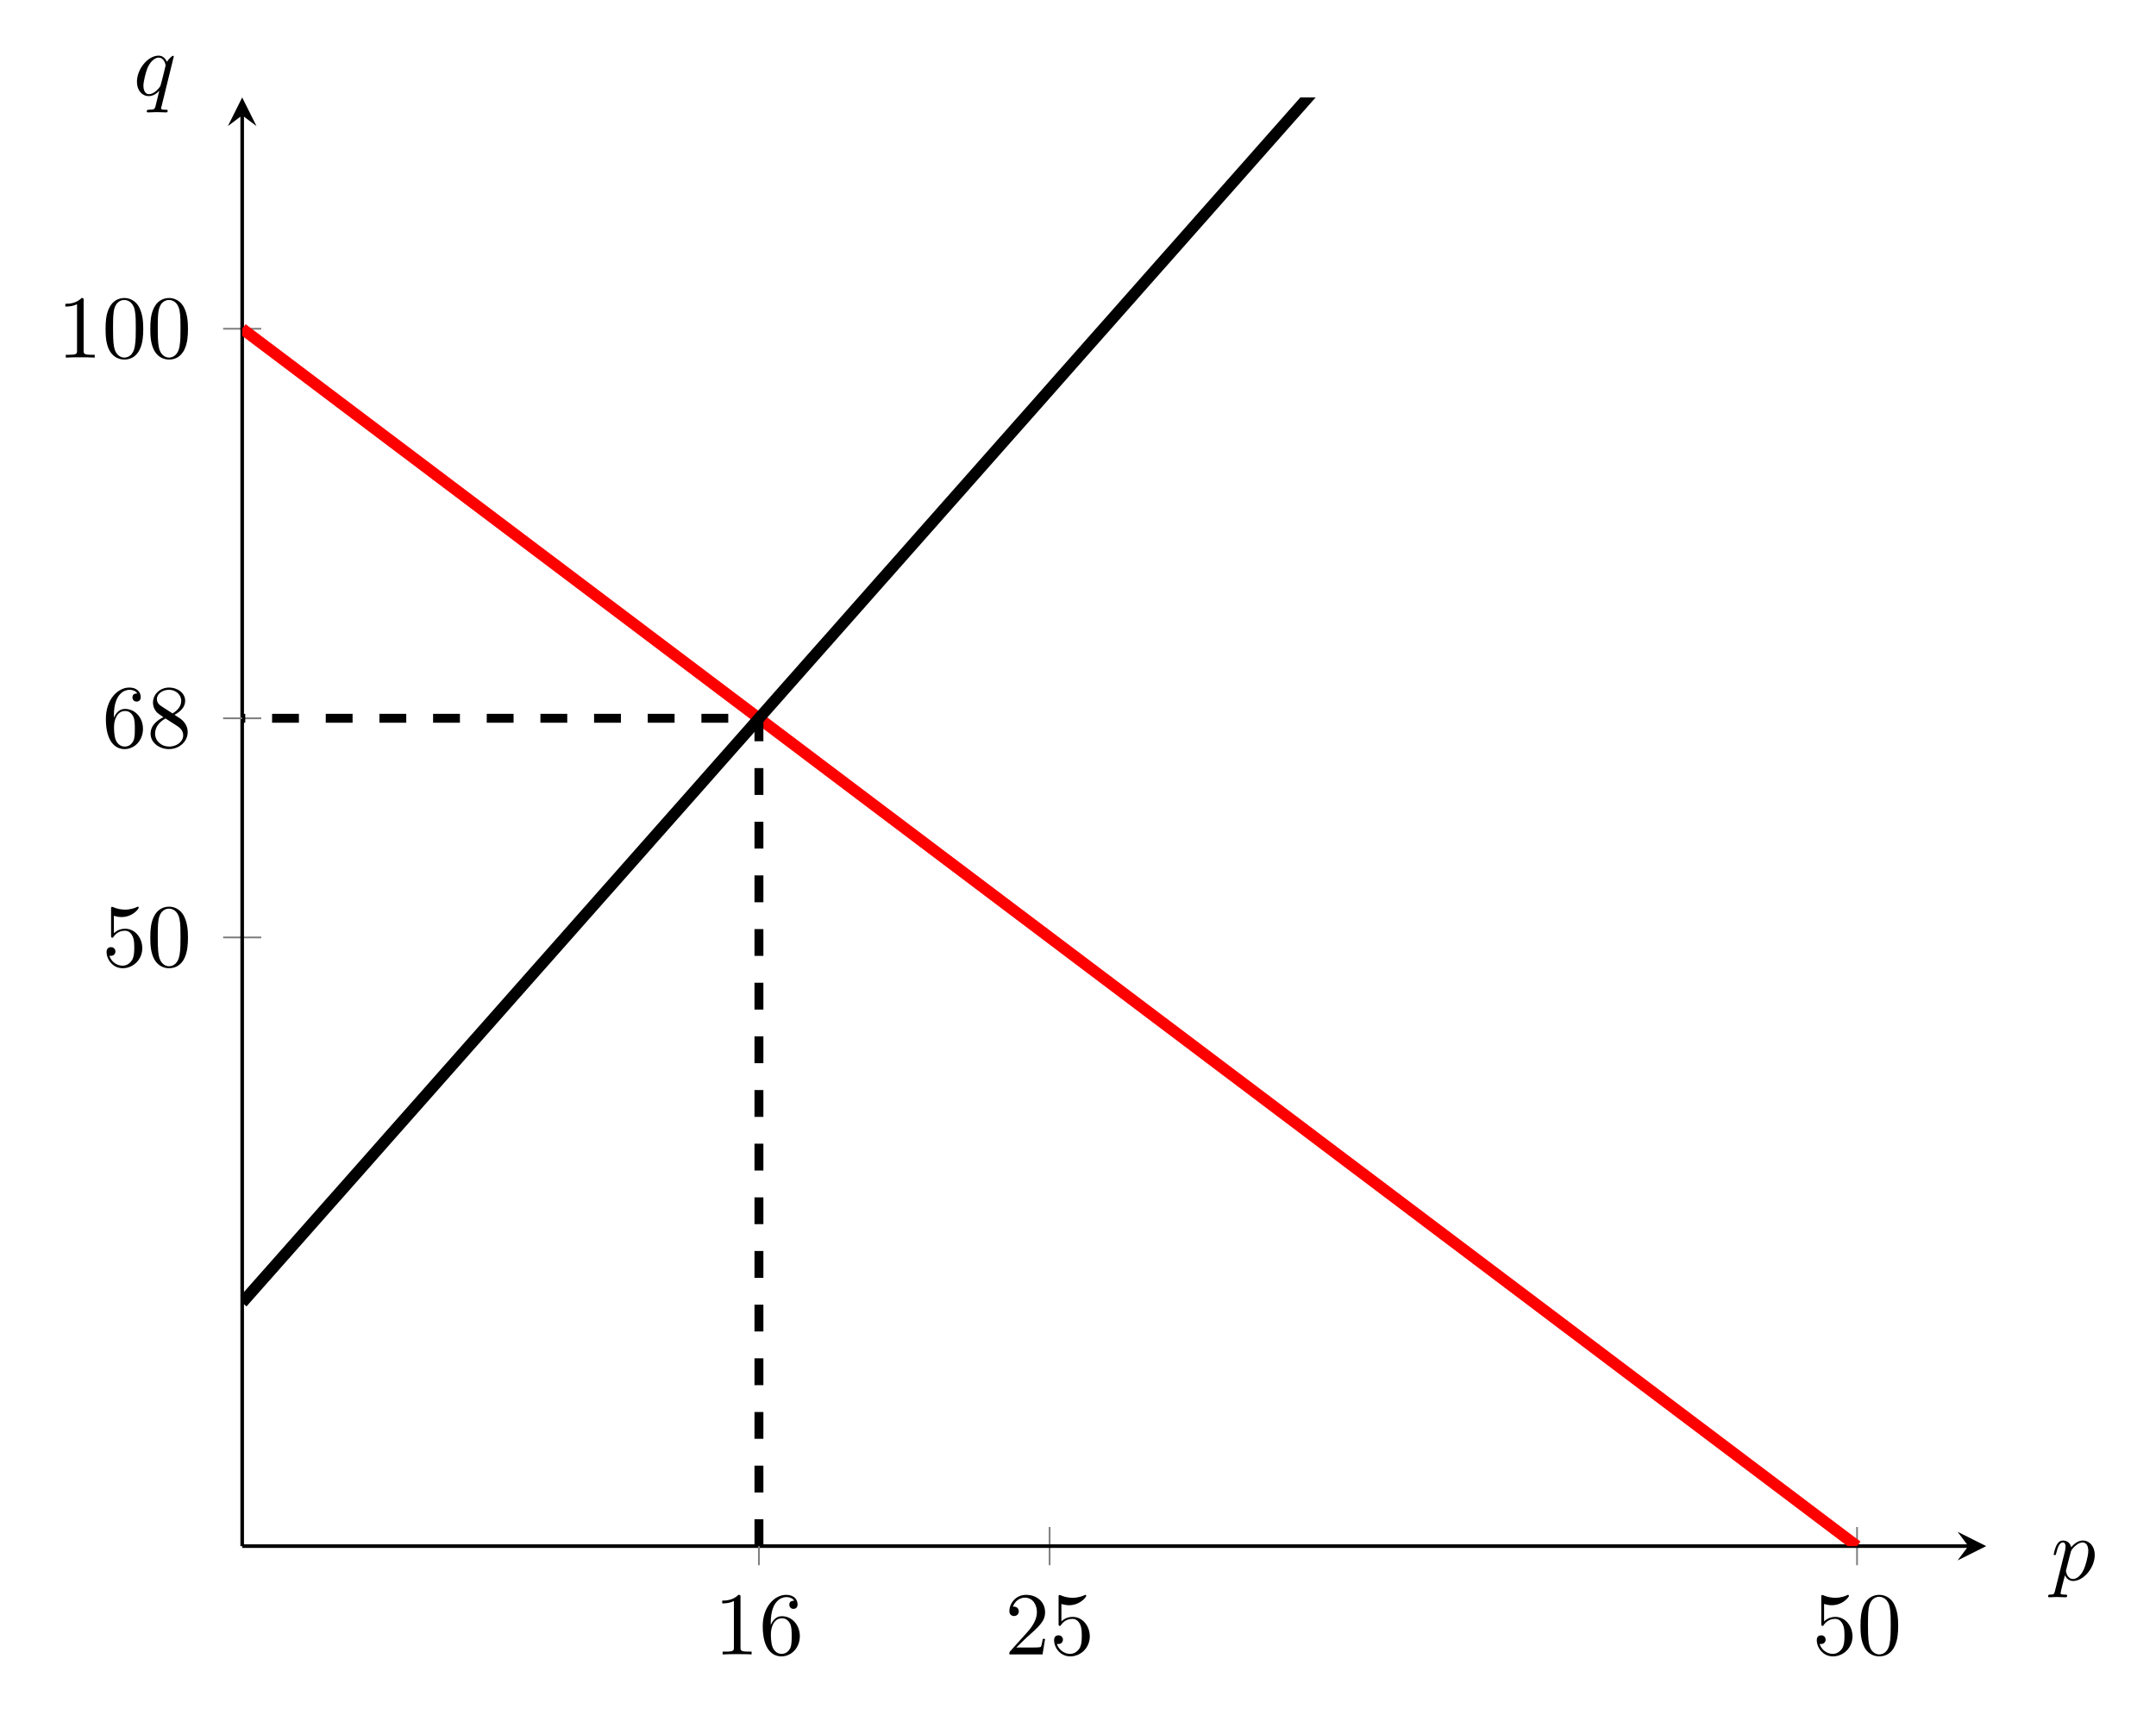
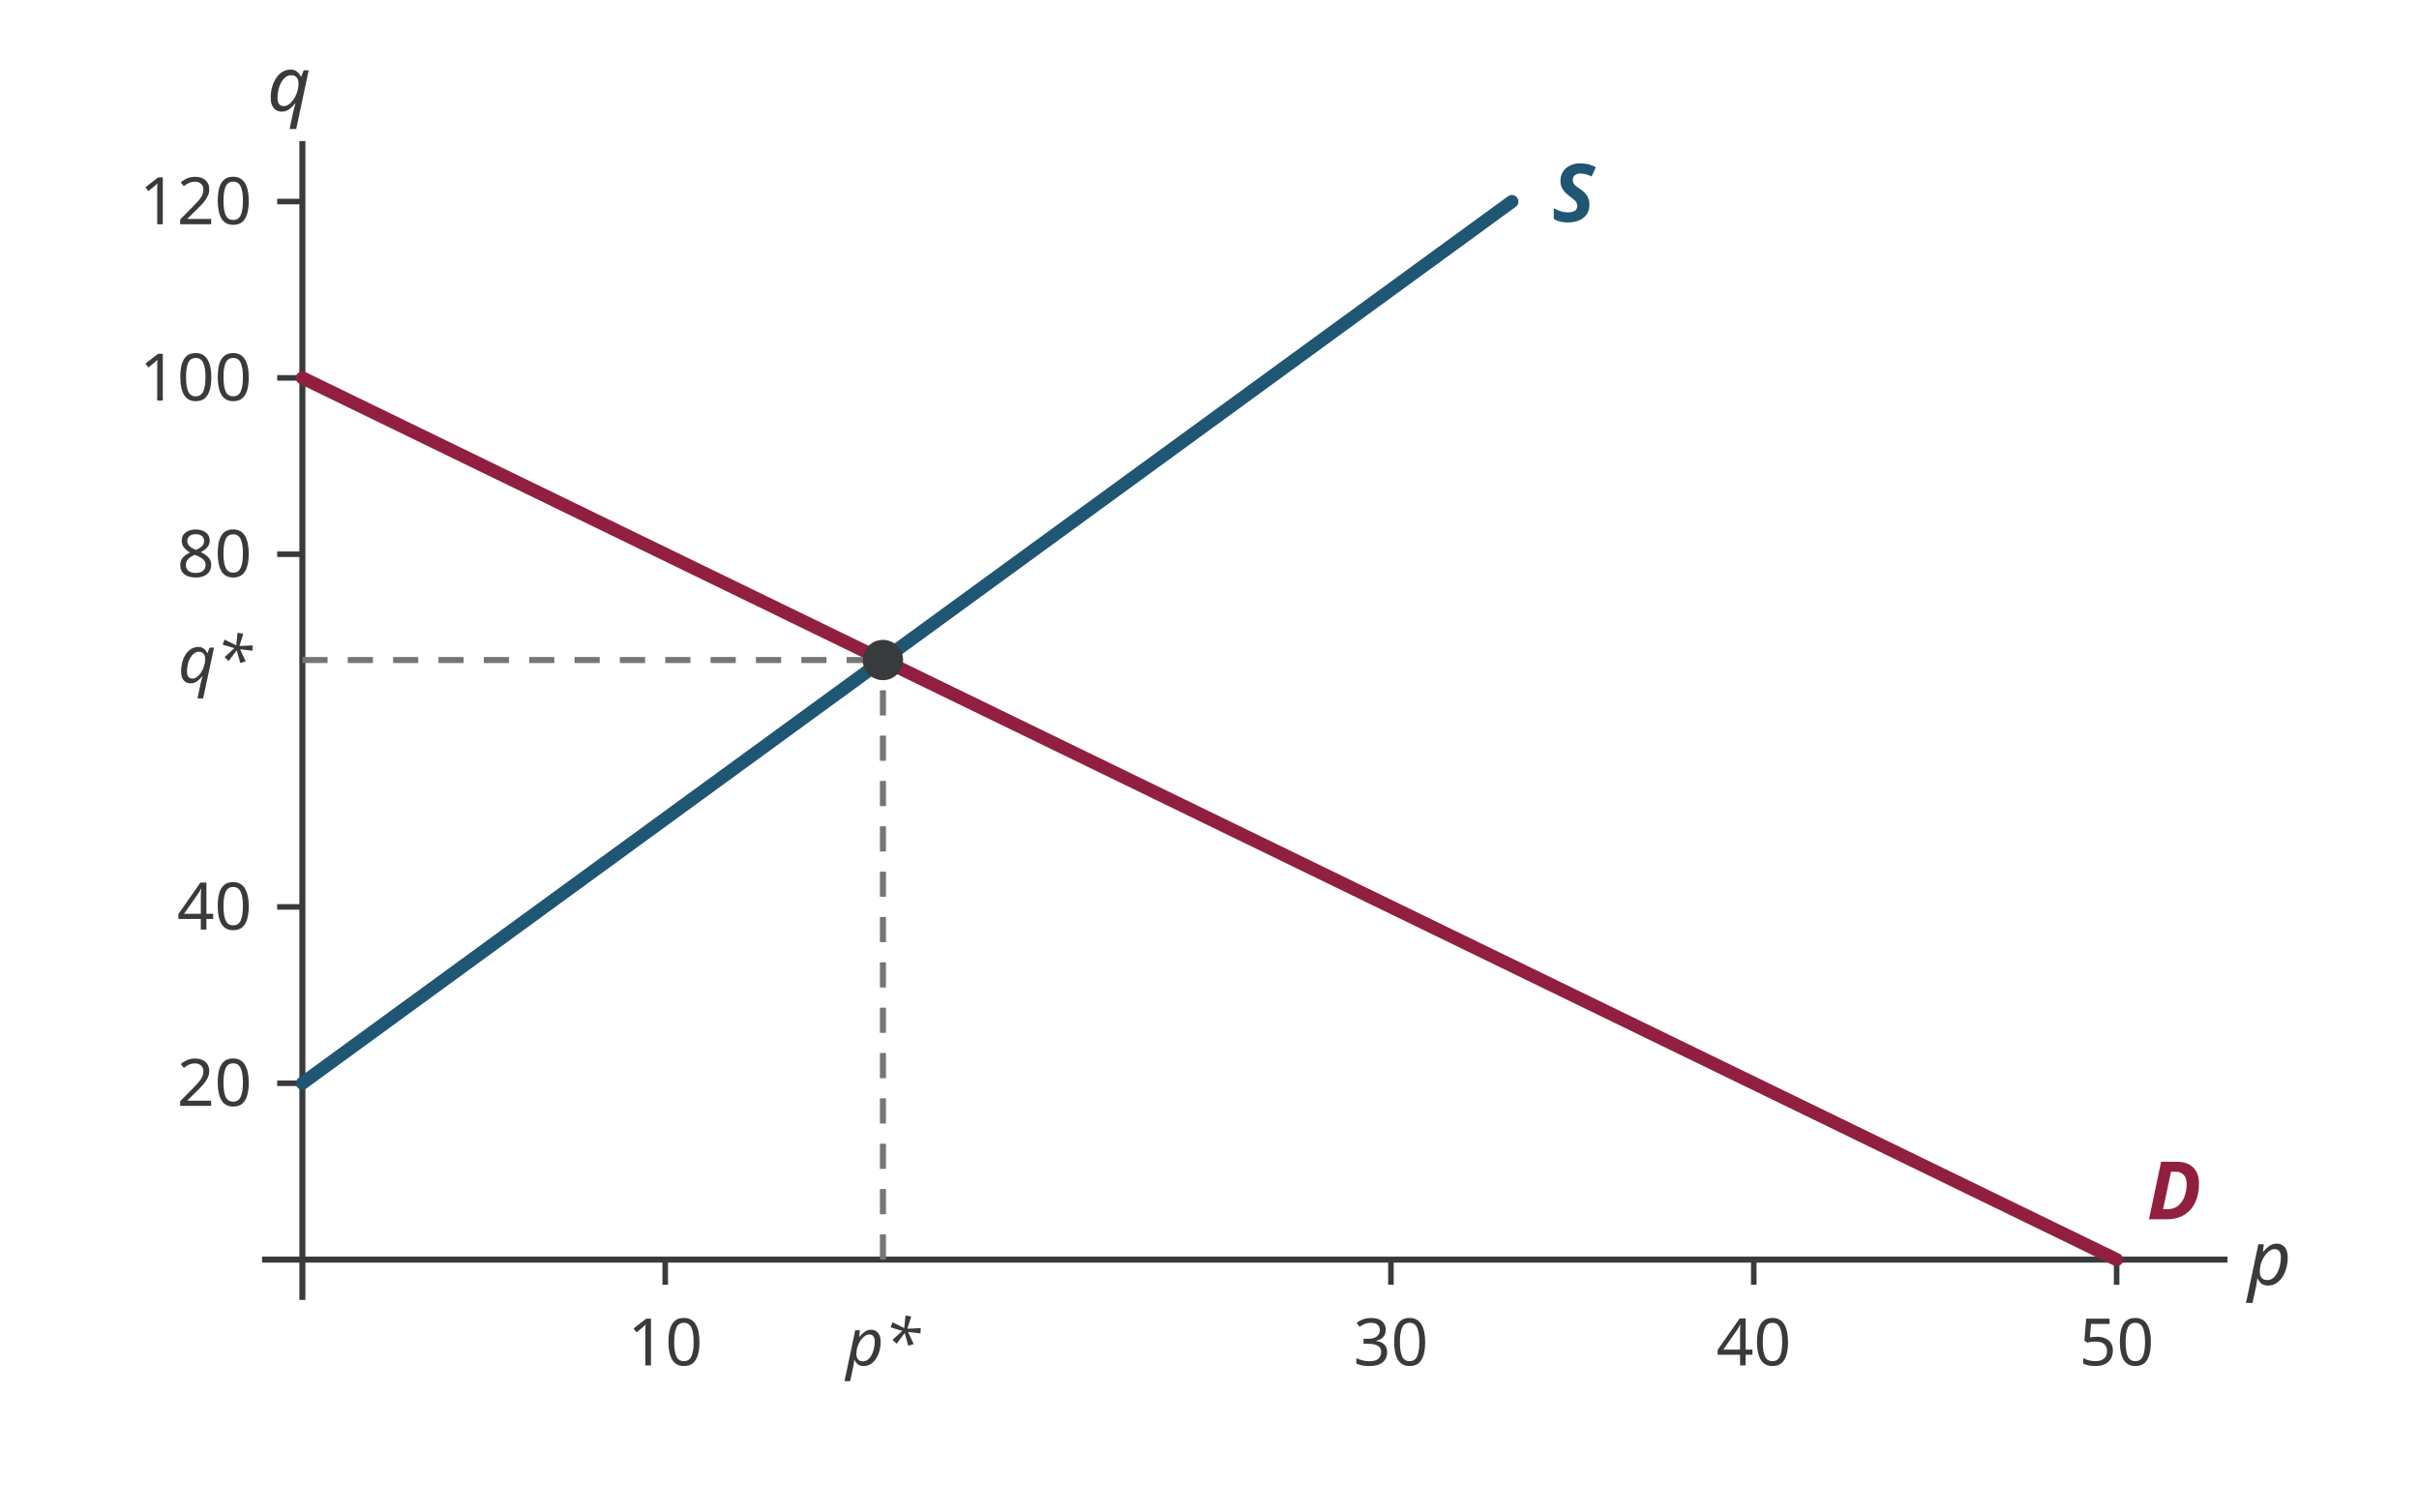
- <svg xmlns="http://www.w3.org/2000/svg" xmlns:xlink="http://www.w3.org/1999/xlink" width="239.694pt" height="190.63pt" viewBox="0 0 239.694 190.63">
-   <defs>
-     <g>
-       <g id="glyph-0-0">
-         <path d="M 1.266 -0.766 L 2.312 -1.781 C 3.859 -3.156 4.469 -3.703 4.469 -4.688 C 4.469 -5.828 3.562 -6.625 2.359 -6.625 C 1.234 -6.625 0.5 -5.703 0.5 -4.812 C 0.5 -4.266 1 -4.266 1.031 -4.266 C 1.188 -4.266 1.547 -4.375 1.547 -4.797 C 1.547 -5.047 1.359 -5.312 1.016 -5.312 C 0.938 -5.312 0.922 -5.312 0.891 -5.297 C 1.109 -5.938 1.656 -6.312 2.219 -6.312 C 3.125 -6.312 3.562 -5.5 3.562 -4.688 C 3.562 -3.891 3.062 -3.109 2.516 -2.5 L 0.609 -0.375 C 0.5 -0.266 0.5 -0.234 0.5 0 L 4.188 0 L 4.469 -1.734 L 4.219 -1.734 C 4.156 -1.438 4.094 -1 4 -0.844 C 3.922 -0.766 3.266 -0.766 3.047 -0.766 Z M 1.266 -0.766 " />
-       </g>
-       <g id="glyph-0-1">
-         <path d="M 4.469 -2 C 4.469 -3.188 3.641 -4.172 2.578 -4.172 C 2.094 -4.172 1.672 -4.016 1.312 -3.672 L 1.312 -5.609 C 1.516 -5.547 1.844 -5.469 2.156 -5.469 C 3.375 -5.469 4.078 -6.375 4.078 -6.516 C 4.078 -6.562 4.047 -6.625 3.969 -6.625 C 3.969 -6.625 3.938 -6.625 3.891 -6.594 C 3.703 -6.5 3.203 -6.297 2.547 -6.297 C 2.141 -6.297 1.688 -6.375 1.219 -6.578 C 1.141 -6.609 1.125 -6.609 1.109 -6.609 C 1 -6.609 1 -6.531 1 -6.375 L 1 -3.422 C 1 -3.25 1 -3.172 1.141 -3.172 C 1.219 -3.172 1.234 -3.203 1.266 -3.266 C 1.375 -3.422 1.75 -3.953 2.547 -3.953 C 3.078 -3.953 3.312 -3.5 3.406 -3.312 C 3.562 -2.953 3.578 -2.562 3.578 -2.062 C 3.578 -1.719 3.578 -1.125 3.344 -0.703 C 3.094 -0.312 2.734 -0.062 2.281 -0.062 C 1.547 -0.062 0.984 -0.594 0.812 -1.172 C 0.844 -1.156 0.875 -1.156 0.984 -1.156 C 1.312 -1.156 1.484 -1.406 1.484 -1.641 C 1.484 -1.875 1.312 -2.125 0.984 -2.125 C 0.844 -2.125 0.5 -2.062 0.5 -1.594 C 0.5 -0.75 1.188 0.219 2.297 0.219 C 3.453 0.219 4.469 -0.734 4.469 -2 Z M 4.469 -2 " />
-       </g>
-       <g id="glyph-0-2">
-         <path d="M 4.578 -3.188 C 4.578 -3.969 4.516 -4.766 4.172 -5.5 C 3.719 -6.453 2.906 -6.625 2.484 -6.625 C 1.891 -6.625 1.156 -6.359 0.75 -5.438 C 0.438 -4.75 0.391 -3.969 0.391 -3.188 C 0.391 -2.438 0.422 -1.547 0.828 -0.781 C 1.266 0.016 1.984 0.219 2.469 0.219 C 3.016 0.219 3.766 0.016 4.203 -0.938 C 4.516 -1.625 4.578 -2.391 4.578 -3.188 Z M 2.469 0 C 2.094 0 1.5 -0.25 1.328 -1.203 C 1.219 -1.797 1.219 -2.719 1.219 -3.297 C 1.219 -3.938 1.219 -4.594 1.297 -5.125 C 1.484 -6.312 2.219 -6.406 2.469 -6.406 C 2.797 -6.406 3.453 -6.219 3.641 -5.234 C 3.75 -4.688 3.75 -3.922 3.75 -3.297 C 3.75 -2.547 3.75 -1.875 3.641 -1.25 C 3.484 -0.297 2.922 0 2.469 0 Z M 2.469 0 " />
-       </g>
-       <g id="glyph-0-3">
-         <path d="M 2.922 -6.359 C 2.922 -6.594 2.922 -6.625 2.688 -6.625 C 2.078 -5.984 1.203 -5.984 0.891 -5.984 L 0.891 -5.672 C 1.078 -5.672 1.672 -5.672 2.188 -5.938 L 2.188 -0.781 C 2.188 -0.422 2.156 -0.312 1.266 -0.312 L 0.938 -0.312 L 0.938 0 C 1.297 -0.031 2.156 -0.031 2.547 -0.031 C 2.953 -0.031 3.812 -0.031 4.156 0 L 4.156 -0.312 L 3.844 -0.312 C 2.953 -0.312 2.922 -0.422 2.922 -0.781 Z M 2.922 -6.359 " />
-       </g>
-       <g id="glyph-0-4">
-         <path d="M 1.312 -3.266 L 1.312 -3.5 C 1.312 -6.016 2.547 -6.375 3.047 -6.375 C 3.297 -6.375 3.703 -6.312 3.922 -5.969 C 3.781 -5.969 3.375 -5.969 3.375 -5.531 C 3.375 -5.219 3.625 -5.062 3.828 -5.062 C 4 -5.062 4.297 -5.156 4.297 -5.547 C 4.297 -6.141 3.859 -6.625 3.031 -6.625 C 1.766 -6.625 0.422 -5.344 0.422 -3.141 C 0.422 -0.484 1.562 0.219 2.5 0.219 C 3.594 0.219 4.547 -0.719 4.547 -2.031 C 4.547 -3.297 3.656 -4.25 2.547 -4.25 C 1.875 -4.25 1.516 -3.734 1.312 -3.266 Z M 2.5 -0.062 C 1.875 -0.062 1.562 -0.656 1.516 -0.812 C 1.328 -1.266 1.328 -2.062 1.328 -2.25 C 1.328 -3.016 1.656 -4.016 2.547 -4.016 C 2.703 -4.016 3.156 -4.016 3.469 -3.406 C 3.641 -3.031 3.641 -2.531 3.641 -2.031 C 3.641 -1.562 3.641 -1.062 3.484 -0.703 C 3.188 -0.109 2.719 -0.062 2.5 -0.062 Z M 2.5 -0.062 " />
-       </g>
-       <g id="glyph-0-5">
-         <path d="M 1.625 -4.547 C 1.156 -4.844 1.125 -5.172 1.125 -5.344 C 1.125 -5.953 1.766 -6.375 2.469 -6.375 C 3.203 -6.375 3.828 -5.859 3.828 -5.141 C 3.828 -4.578 3.453 -4.094 2.859 -3.75 Z M 3.078 -3.594 C 3.781 -3.969 4.266 -4.484 4.266 -5.141 C 4.266 -6.047 3.391 -6.625 2.484 -6.625 C 1.484 -6.625 0.688 -5.891 0.688 -4.953 C 0.688 -4.781 0.703 -4.328 1.125 -3.859 C 1.234 -3.75 1.594 -3.5 1.844 -3.328 C 1.266 -3.047 0.422 -2.484 0.422 -1.5 C 0.422 -0.453 1.438 0.219 2.469 0.219 C 3.594 0.219 4.547 -0.609 4.547 -1.672 C 4.547 -2.031 4.438 -2.469 4.047 -2.891 C 3.859 -3.094 3.703 -3.203 3.078 -3.594 Z M 2.078 -3.188 L 3.297 -2.406 C 3.578 -2.219 4.047 -1.922 4.047 -1.312 C 4.047 -0.578 3.297 -0.062 2.484 -0.062 C 1.625 -0.062 0.922 -0.672 0.922 -1.5 C 0.922 -2.078 1.234 -2.719 2.078 -3.188 Z M 2.078 -3.188 " />
-       </g>
-       <g id="glyph-1-0">
-         <path d="M 0.453 1.219 C 0.375 1.547 0.344 1.625 -0.094 1.625 C -0.203 1.625 -0.312 1.625 -0.312 1.812 C -0.312 1.891 -0.266 1.922 -0.188 1.922 C 0.078 1.922 0.375 1.891 0.641 1.891 C 0.969 1.891 1.312 1.922 1.625 1.922 C 1.672 1.922 1.812 1.922 1.812 1.734 C 1.812 1.625 1.703 1.625 1.562 1.625 C 1.078 1.625 1.078 1.547 1.078 1.453 C 1.078 1.344 1.484 -0.281 1.562 -0.531 C 1.688 -0.234 1.969 0.109 2.469 0.109 C 3.625 0.109 4.875 -1.344 4.875 -2.797 C 4.875 -3.734 4.297 -4.391 3.547 -4.391 C 3.047 -4.391 2.578 -4.031 2.25 -3.641 C 2.141 -4.188 1.719 -4.391 1.344 -4.391 C 0.891 -4.391 0.703 -4 0.609 -3.828 C 0.438 -3.484 0.312 -2.891 0.312 -2.859 C 0.312 -2.766 0.406 -2.766 0.422 -2.766 C 0.531 -2.766 0.531 -2.766 0.594 -2.984 C 0.766 -3.703 0.969 -4.172 1.328 -4.172 C 1.484 -4.172 1.625 -4.094 1.625 -3.719 C 1.625 -3.484 1.594 -3.375 1.562 -3.203 Z M 2.203 -3.094 C 2.266 -3.375 2.531 -3.641 2.719 -3.797 C 3.062 -4.109 3.344 -4.172 3.516 -4.172 C 3.922 -4.172 4.156 -3.828 4.156 -3.234 C 4.156 -2.656 3.828 -1.516 3.641 -1.141 C 3.312 -0.438 2.828 -0.109 2.469 -0.109 C 1.812 -0.109 1.672 -0.938 1.672 -1 C 1.672 -1.016 1.672 -1.031 1.703 -1.156 Z M 2.203 -3.094 " />
-       </g>
-       <g id="glyph-1-1">
-         <path d="M 4.484 -4.281 C 4.484 -4.328 4.469 -4.375 4.391 -4.375 C 4.281 -4.375 3.891 -3.984 3.719 -3.703 C 3.5 -4.234 3.109 -4.391 2.797 -4.391 C 1.625 -4.391 0.391 -2.922 0.391 -1.484 C 0.391 -0.5 0.984 0.109 1.703 0.109 C 2.141 0.109 2.531 -0.125 2.875 -0.484 C 2.797 -0.141 2.469 1.203 2.438 1.297 C 2.359 1.562 2.281 1.609 1.719 1.625 C 1.594 1.625 1.484 1.625 1.484 1.812 C 1.484 1.828 1.484 1.922 1.625 1.922 C 1.938 1.922 2.281 1.891 2.609 1.891 C 2.953 1.891 3.312 1.922 3.641 1.922 C 3.688 1.922 3.812 1.922 3.812 1.734 C 3.812 1.625 3.719 1.625 3.562 1.625 C 3.078 1.625 3.078 1.547 3.078 1.453 C 3.078 1.391 3.094 1.328 3.125 1.25 Z M 1.734 -0.109 C 1.141 -0.109 1.109 -0.875 1.109 -1.047 C 1.109 -1.516 1.391 -2.609 1.562 -3.016 C 1.875 -3.75 2.391 -4.172 2.797 -4.172 C 3.438 -4.172 3.578 -3.375 3.578 -3.297 C 3.578 -3.234 3.031 -1.062 3 -1.031 C 2.859 -0.75 2.297 -0.109 1.734 -0.109 Z M 1.734 -0.109 " />
-       </g>
-     </g>
-     <clipPath id="clip-0">
-       <path clip-rule="nonzero" d="M 26.926 18 L 220.816 18 L 220.816 171.922 L 26.926 171.922 Z M 26.926 18 " />
-     </clipPath>
-     <clipPath id="clip-1">
-       <path clip-rule="nonzero" d="M 26.926 10.836 L 220.816 10.836 L 220.816 163 L 26.926 163 Z M 26.926 10.836 " />
-     </clipPath>
-     <clipPath id="clip-2">
-       <path clip-rule="nonzero" d="M 26.926 79 L 85 79 L 85 171.922 L 26.926 171.922 Z M 26.926 79 " />
-     </clipPath>
-   </defs>
-   <path fill="none" stroke-width="0.199" stroke-linecap="butt" stroke-linejoin="miter" stroke="rgb(50%, 50%, 50%)" stroke-opacity="1" stroke-miterlimit="10" d="M 89.939 -2.127 L 89.939 2.128 M 179.879 -2.127 L 179.879 2.128 " transform="matrix(0.998063, 0, 0, -0.998063, 26.92635, 171.9203)" />
-   <path fill="none" stroke-width="0.199" stroke-linecap="butt" stroke-linejoin="miter" stroke="rgb(50%, 50%, 50%)" stroke-opacity="1" stroke-miterlimit="10" d="M -2.126 67.813 L 2.125 67.813 M -2.126 135.628 L 2.125 135.628 " transform="matrix(0.998063, 0, 0, -0.998063, 26.92635, 171.9203)" />
-   <path fill="none" stroke-width="0.399" stroke-linecap="butt" stroke-linejoin="miter" stroke="rgb(0%, 0%, 0%)" stroke-opacity="1" stroke-miterlimit="10" d="M -0.001 -0.002 L 192.274 -0.002 " transform="matrix(0.998063, 0, 0, -0.998063, 26.92635, 171.9203)" />
-   <path fill-rule="nonzero" fill="rgb(0%, 0%, 0%)" fill-opacity="1" d="M 220.816 171.922 L 217.637 170.328 L 218.828 171.922 L 217.637 173.512 " />
-   <path fill="none" stroke-width="0.399" stroke-linecap="butt" stroke-linejoin="miter" stroke="rgb(0%, 0%, 0%)" stroke-opacity="1" stroke-miterlimit="10" d="M -0.001 -0.002 L -0.001 159.405 " transform="matrix(0.998063, 0, 0, -0.998063, 26.92635, 171.9203)" />
-   <path fill-rule="nonzero" fill="rgb(0%, 0%, 0%)" fill-opacity="1" d="M 26.926 10.836 L 25.336 14.02 L 26.926 12.824 L 28.516 14.02 " />
-   <g fill="rgb(0%, 0%, 0%)" fill-opacity="1">
-     <use xlink:href="#glyph-0-0" x="111.718" y="183.964" />
-     <use xlink:href="#glyph-0-1" x="116.689" y="183.964" />
-   </g>
-   <g fill="rgb(0%, 0%, 0%)" fill-opacity="1">
-     <use xlink:href="#glyph-0-1" x="201.482" y="183.964" />
-     <use xlink:href="#glyph-0-2" x="206.453" y="183.964" />
-   </g>
-   <g fill="rgb(0%, 0%, 0%)" fill-opacity="1">
-     <use xlink:href="#glyph-0-1" x="11.349" y="107.443" />
-     <use xlink:href="#glyph-0-2" x="16.32" y="107.443" />
-   </g>
-   <g fill="rgb(0%, 0%, 0%)" fill-opacity="1">
-     <use xlink:href="#glyph-0-3" x="6.376" y="39.762" />
-     <use xlink:href="#glyph-0-2" x="11.348" y="39.762" />
-     <use xlink:href="#glyph-0-2" x="16.32" y="39.762" />
-   </g>
-   <path fill="none" stroke-width="0.199" stroke-linecap="butt" stroke-linejoin="miter" stroke="rgb(50%, 50%, 50%)" stroke-opacity="1" stroke-miterlimit="10" d="M 57.56 -2.127 L 57.56 2.128 " transform="matrix(0.998063, 0, 0, -0.998063, 26.92635, 171.9203)" />
-   <g fill="rgb(0%, 0%, 0%)" fill-opacity="1">
-     <use xlink:href="#glyph-0-3" x="79.403" y="183.964" />
-     <use xlink:href="#glyph-0-4" x="84.375" y="183.964" />
-   </g>
-   <path fill="none" stroke-width="0.199" stroke-linecap="butt" stroke-linejoin="miter" stroke="rgb(50%, 50%, 50%)" stroke-opacity="1" stroke-miterlimit="10" d="M -2.126 92.228 L 2.125 92.228 " transform="matrix(0.998063, 0, 0, -0.998063, 26.92635, 171.9203)" />
-   <g fill="rgb(0%, 0%, 0%)" fill-opacity="1">
-     <use xlink:href="#glyph-0-4" x="11.349" y="83.078" />
-     <use xlink:href="#glyph-0-5" x="16.32" y="83.078" />
-   </g>
-   <g clip-path="url(#clip-0)">
-     <path fill="none" stroke-width="1.276" stroke-linecap="butt" stroke-linejoin="miter" stroke="rgb(100%, 0%, 0%)" stroke-opacity="1" stroke-miterlimit="10" d="M -0.001 135.628 L 1.815 134.259 L 3.635 132.889 L 9.083 128.779 L 10.903 127.405 L 16.351 123.296 L 18.171 121.926 L 25.435 116.447 L 27.255 115.077 L 32.703 110.967 L 34.523 109.597 L 39.971 105.488 L 41.791 104.118 L 47.239 100.009 L 49.059 98.639 L 54.507 94.529 L 56.327 93.159 L 63.591 87.68 L 65.411 86.306 L 70.859 82.197 L 72.679 80.827 L 78.127 76.717 L 79.947 75.348 L 85.395 71.238 L 87.215 69.868 L 94.479 64.389 L 96.299 63.019 L 101.747 58.909 L 103.567 57.54 L 109.015 53.43 L 110.835 52.06 L 116.283 47.951 L 118.103 46.581 L 119.919 45.207 L 123.551 42.467 L 125.371 41.098 L 132.635 35.618 L 134.455 34.248 L 139.903 30.139 L 141.723 28.769 L 147.171 24.659 L 148.991 23.29 L 154.439 19.18 L 156.259 17.81 L 161.707 13.701 L 163.527 12.331 L 170.791 6.852 L 172.611 5.482 L 174.427 4.108 L 178.059 1.368 L 179.879 -0.002 " transform="matrix(0.998063, 0, 0, -0.998063, 26.92635, 171.9203)" />
-   </g>
-   <g clip-path="url(#clip-1)">
-     <path fill="none" stroke-width="1.276" stroke-linecap="butt" stroke-linejoin="miter" stroke="rgb(0%, 0%, 0%)" stroke-opacity="1" stroke-miterlimit="10" d="M -0.001 27.125 L 1.815 29.18 L 3.635 31.235 L 9.083 37.399 L 10.903 39.454 L 14.535 43.563 L 16.351 45.622 L 18.171 47.677 L 25.435 55.896 L 27.255 57.951 L 32.703 64.115 L 34.523 66.17 L 39.971 72.334 L 41.791 74.389 L 47.239 80.553 L 49.059 82.608 L 50.875 84.662 L 52.691 86.721 L 54.507 88.776 L 56.327 90.831 L 63.591 99.05 L 65.411 101.104 L 70.859 107.269 L 72.679 109.323 L 78.127 115.488 L 79.947 117.543 L 85.395 123.707 L 87.215 125.762 L 89.031 127.816 L 90.847 129.875 L 94.479 133.985 L 96.299 136.039 L 101.747 142.204 L 103.567 144.258 L 109.015 150.423 L 110.835 152.477 L 116.283 158.642 L 118.103 160.696 L 123.551 166.861 L 125.371 168.916 L 127.187 170.974 L 132.635 177.138 L 134.455 179.193 L 139.903 185.358 L 141.723 187.412 L 147.171 193.577 L 148.991 195.631 L 154.439 201.796 L 156.259 203.85 L 161.707 210.015 L 163.527 212.073 L 170.791 220.292 L 172.611 222.347 L 178.059 228.511 L 179.879 230.566 " transform="matrix(0.998063, 0, 0, -0.998063, 26.92635, 171.9203)" />
-   </g>
-   <g clip-path="url(#clip-2)">
-     <path fill="none" stroke-width="0.992" stroke-linecap="butt" stroke-linejoin="miter" stroke="rgb(0%, 0%, 0%)" stroke-opacity="1" stroke-dasharray="2.989 2.989" stroke-miterlimit="10" d="M 57.56 -0.002 L 57.56 92.228 L -0.001 92.228 " transform="matrix(0.998063, 0, 0, -0.998063, 26.92635, 171.9203)" />
-   </g>
-   <g fill="rgb(0%, 0%, 0%)" fill-opacity="1">
-     <use xlink:href="#glyph-1-0" x="228.009" y="175.689" />
-   </g>
-   <g fill="rgb(0%, 0%, 0%)" fill-opacity="1">
-     <use xlink:href="#glyph-1-1" x="14.834" y="10.578" />
-   </g>
+ <svg xmlns="http://www.w3.org/2000/svg" viewBox="0 0 480 300" role="img">
+   <line x1="52" y1="250" x2="442" y2="250" stroke="#393A3B" stroke-width="1.2" />
+   <line x1="60" y1="258" x2="60" y2="28" stroke="#393A3B" stroke-width="1.2" />
+   <text x="446" y="255" font-family="sans-serif" font-size="15" font-style="italic" fill="#393A3B">p</text>
+   <text x="53" y="22" font-family="sans-serif" font-size="15" font-style="italic" fill="#393A3B">q</text>
+   <line x1="132.0" y1="250" x2="132.0" y2="255" stroke="#393A3B" stroke-width="1.1" />
+   <text x="132.0" y="271" text-anchor="middle" font-family="sans-serif" font-size="13" fill="#393A3B">10</text>
+   <line x1="276.0" y1="250" x2="276.0" y2="255" stroke="#393A3B" stroke-width="1.1" />
+   <text x="276.0" y="271" text-anchor="middle" font-family="sans-serif" font-size="13" fill="#393A3B">30</text>
+   <line x1="348.0" y1="250" x2="348.0" y2="255" stroke="#393A3B" stroke-width="1.1" />
+   <text x="348.0" y="271" text-anchor="middle" font-family="sans-serif" font-size="13" fill="#393A3B">40</text>
+   <line x1="420.0" y1="250" x2="420.0" y2="255" stroke="#393A3B" stroke-width="1.1" />
+   <text x="420.0" y="271" text-anchor="middle" font-family="sans-serif" font-size="13" fill="#393A3B">50</text>
+   <line x1="55" y1="215.0" x2="60" y2="215.0" stroke="#393A3B" stroke-width="1.1" />
+   <text x="50" y="219.5" text-anchor="end" font-family="sans-serif" font-size="13" fill="#393A3B">20</text>
+   <line x1="55" y1="180.0" x2="60" y2="180.0" stroke="#393A3B" stroke-width="1.1" />
+   <text x="50" y="184.5" text-anchor="end" font-family="sans-serif" font-size="13" fill="#393A3B">40</text>
+   <line x1="55" y1="110.0" x2="60" y2="110.0" stroke="#393A3B" stroke-width="1.1" />
+   <text x="50" y="114.5" text-anchor="end" font-family="sans-serif" font-size="13" fill="#393A3B">80</text>
+   <line x1="55" y1="75.0" x2="60" y2="75.0" stroke="#393A3B" stroke-width="1.1" />
+   <text x="50" y="79.5" text-anchor="end" font-family="sans-serif" font-size="13" fill="#393A3B">100</text>
+   <line x1="55" y1="40.0" x2="60" y2="40.0" stroke="#393A3B" stroke-width="1.1" />
+   <text x="50" y="44.5" text-anchor="end" font-family="sans-serif" font-size="13" fill="#393A3B">120</text>
+   <line x1="60.0" y1="75.0" x2="420.0" y2="250.0" stroke="#912040" stroke-width="2.6" stroke-linecap="round" />
+   <text x="426.0" y="242.0" font-family="sans-serif" font-size="16" font-weight="700" font-style="italic" fill="#912040">D</text>
+   <line x1="60.0" y1="215.0" x2="300.0" y2="40.0" stroke="#1F5673" stroke-width="2.6" stroke-linecap="round" />
+   <text x="308.0" y="44.0" font-family="sans-serif" font-size="16" font-weight="700" font-style="italic" fill="#1F5673">S</text>
+   <line x1="60" y1="131.0" x2="175.2" y2="131.0" stroke="#747576" stroke-width="1.2" stroke-dasharray="5 4" />
+   <line x1="175.2" y1="250" x2="175.2" y2="131.0" stroke="#747576" stroke-width="1.2" stroke-dasharray="5 4" />
+   <circle cx="175.2" cy="131.0" r="4" fill="#393A3B" />
+   <text x="175.2" y="271" text-anchor="middle" font-family="sans-serif" font-size="13" font-style="italic" fill="#393A3B">p*</text>
+   <text x="50" y="135.5" text-anchor="end" font-family="sans-serif" font-size="13" font-style="italic" fill="#393A3B">q*</text>
</svg>
